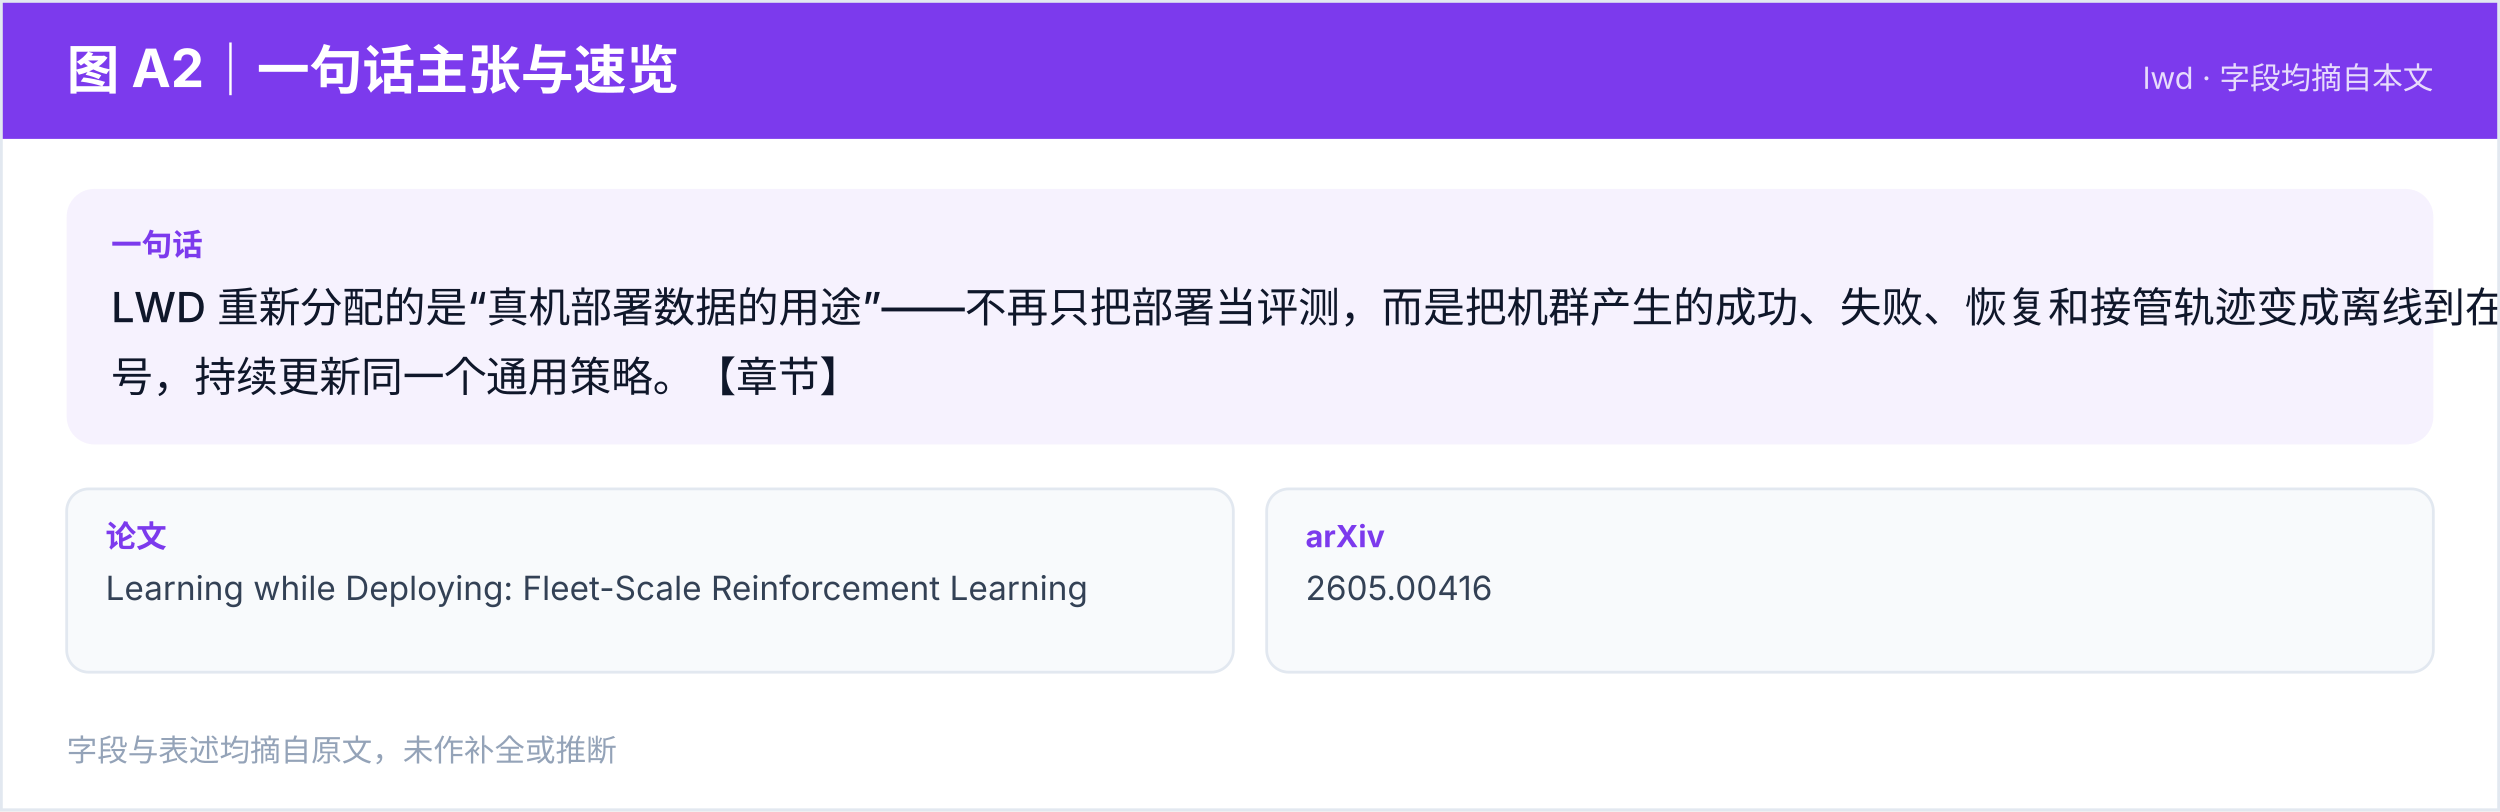
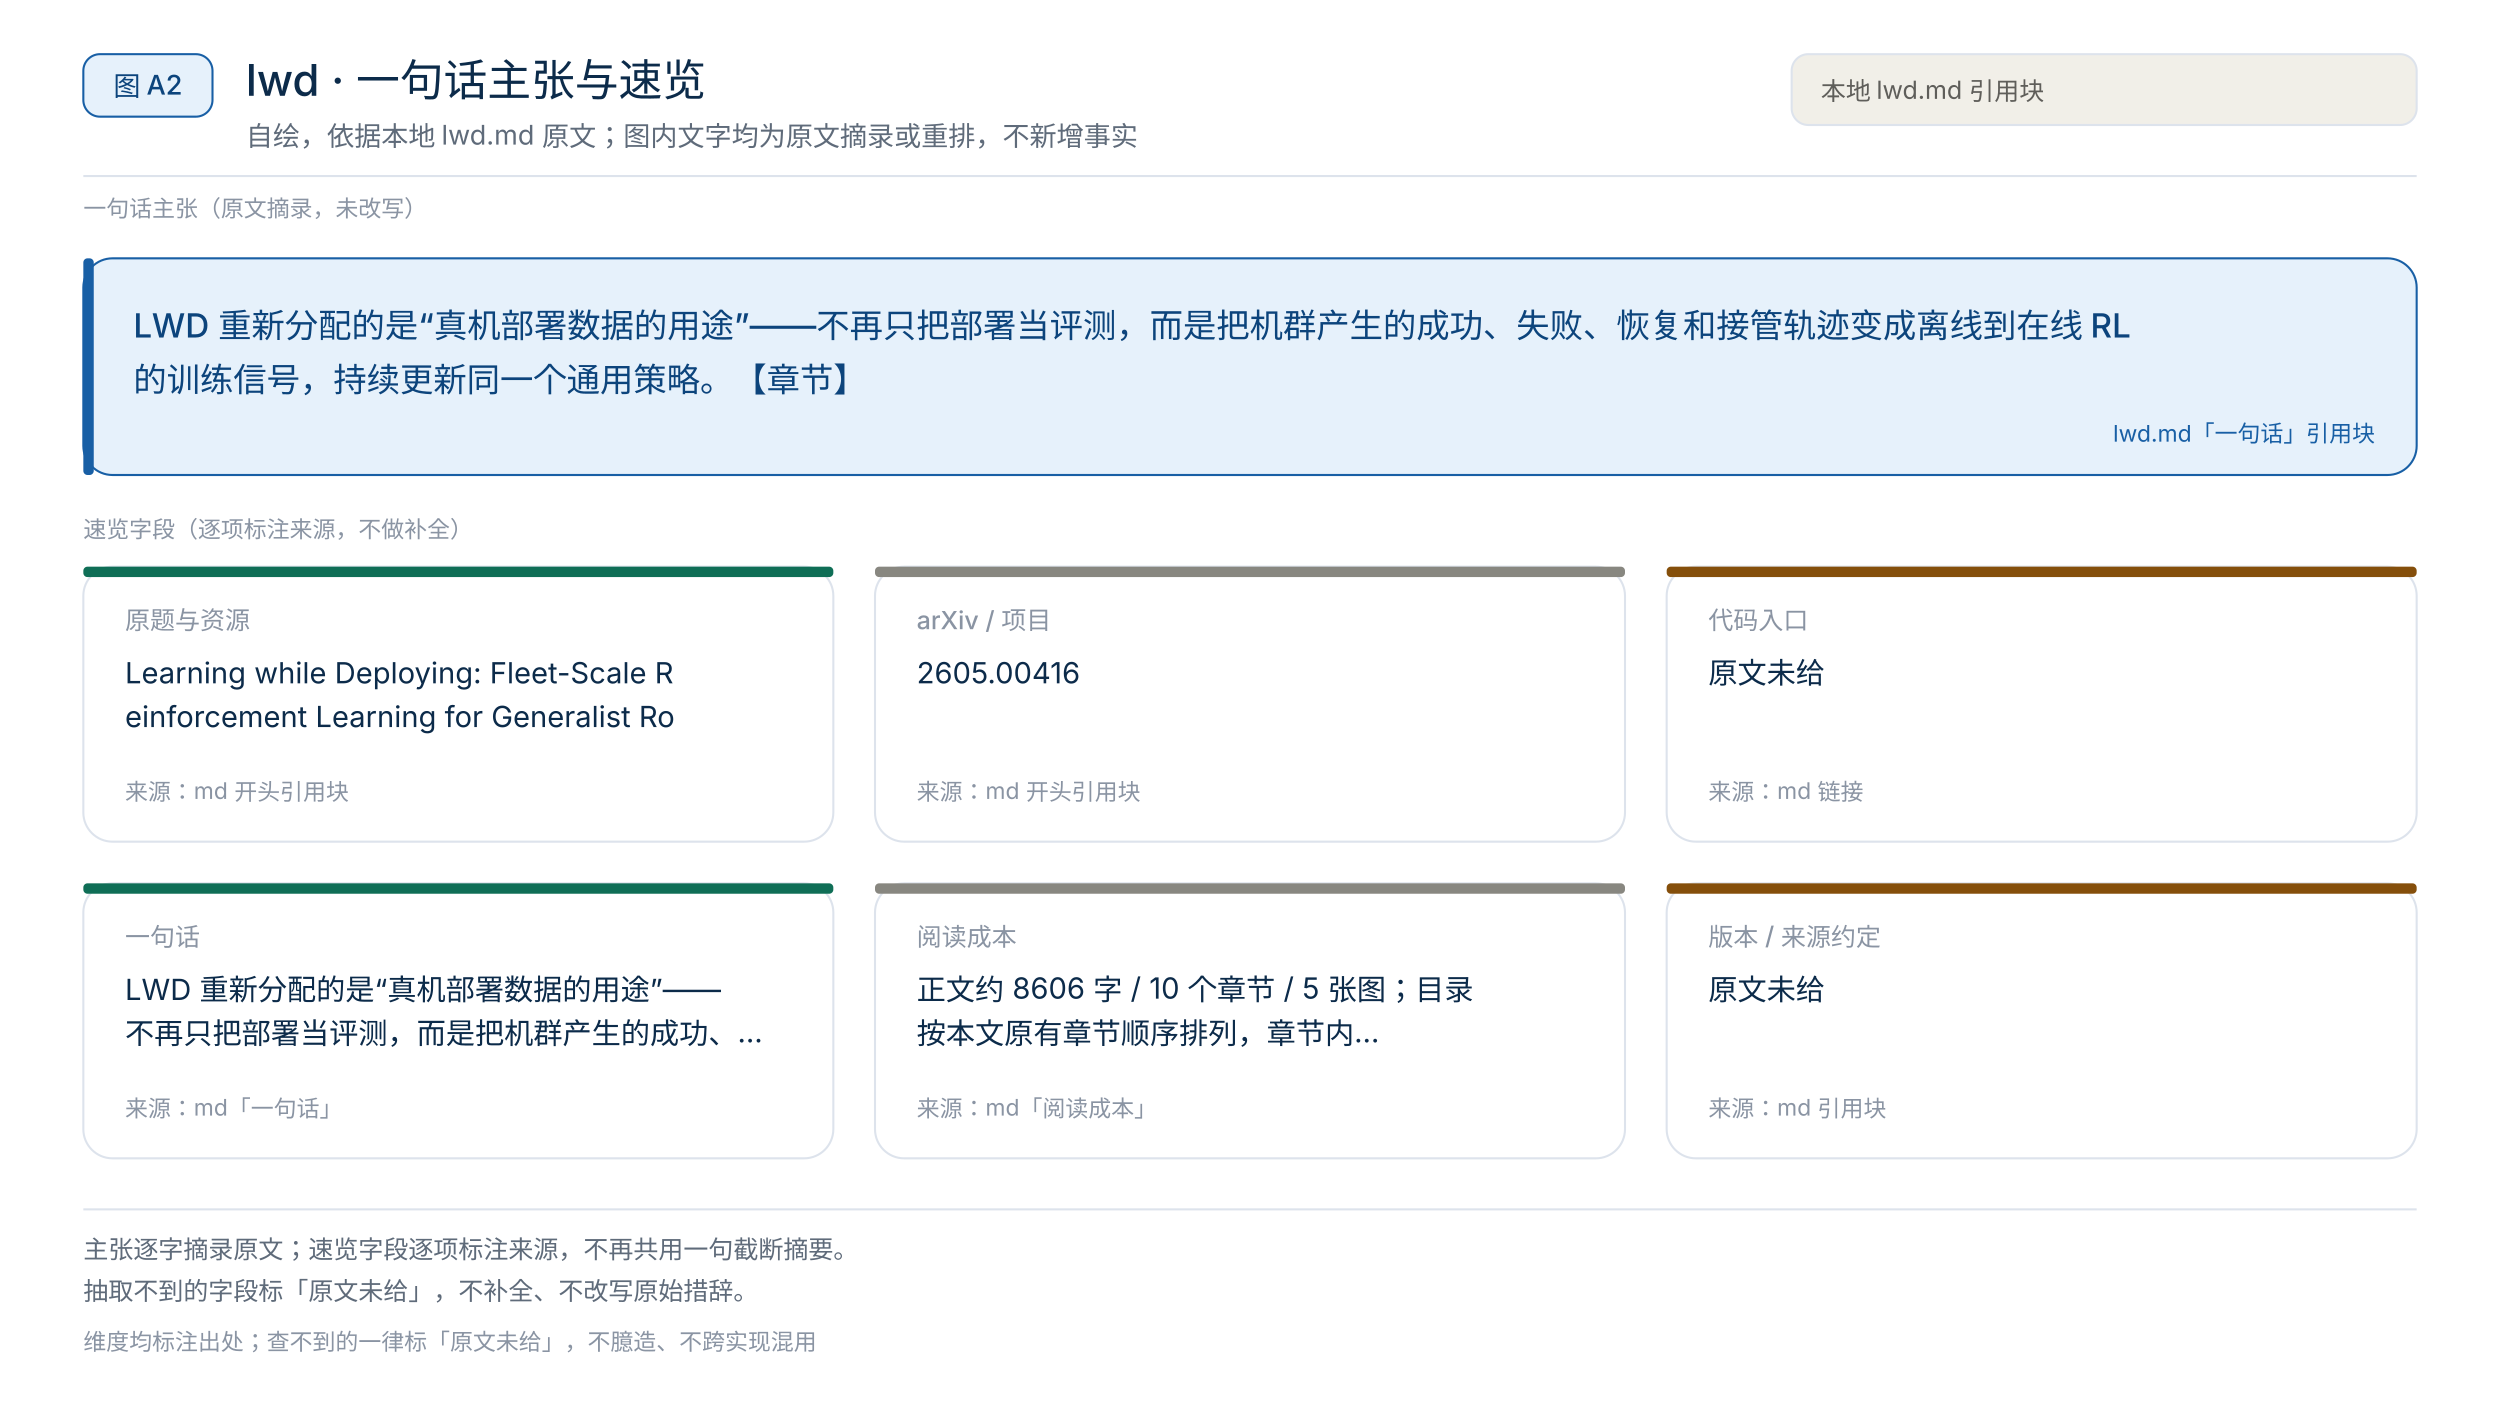
- <svg xmlns="http://www.w3.org/2000/svg" viewBox="0 0 900 292" width="900" height="292" font-family="PingFang SC, -apple-system, BlinkMacSystemFont, Microsoft YaHei, sans-serif">
-   <rect width="900" height="292" fill="#ffffff" />
-   <rect x="0" y="0" width="900" height="50" fill="#7c3aed" />
-   <text x="24" y="32" font-size="19" fill="#ffffff" font-weight="700" text-anchor="start">图 A2｜一句话主张与速览</text>
-   <text x="876" y="32" font-size="11" fill="#ffffff" font-weight="400" text-anchor="end" opacity="0.82">lwd · 字段均摘自本文</text>
-   <rect x="24" y="68" width="852" height="92" rx="10" fill="#7c3aed" opacity="0.07" />
-   <text x="40" y="92" font-size="11" fill="#7c3aed" font-weight="700" text-anchor="start">一句话</text>
-   <text x="40" y="116" font-size="15" fill="#0f172a" font-weight="500" text-anchor="start">LWD 重新分配的是“真机部署数据的用途”——不再只把部署当评测，而是把机群产生的成功、失败、恢复和接管轨迹变成离线到在线 RL 的训练信</text>
-   <text x="40" y="141" font-size="15" fill="#0f172a" font-weight="500" text-anchor="start">号，持续更新同一个通用策略。【章节】</text>
-   <rect x="24" y="176" width="420" height="66" rx="8" fill="#f8fafc" stroke="#e2e8f0" />
-   <text x="38" y="197" font-size="11" fill="#7c3aed" font-weight="700" text-anchor="start">论文</text>
-   <text x="38" y="216" font-size="12" fill="#334155" font-weight="400" text-anchor="start">Learning while Deploying: Fleet-Scale Reinforcement Learning</text>
-   <rect x="456" y="176" width="420" height="66" rx="8" fill="#f8fafc" stroke="#e2e8f0" />
-   <text x="470" y="197" font-size="11" fill="#7c3aed" font-weight="700" text-anchor="start">arXiv</text>
-   <text x="470" y="216" font-size="12" fill="#334155" font-weight="400" text-anchor="start">2605.00416</text>
-   <text x="24" y="274" font-size="11" fill="#94a3b8" font-weight="400" text-anchor="start">字段与表述均摘自原文，未作补全或推断</text>
-   <rect x="0.5" y="0.5" width="899" height="291" fill="none" stroke="#e2e8f0" />
+ <svg xmlns="http://www.w3.org/2000/svg" width="1200" height="678" viewBox="0 0 1200 678" role="img">
+   <defs>
+     <marker id="arrow" viewBox="0 0 10 10" refX="8" refY="5" markerWidth="6" markerHeight="6" orient="auto-start-reverse">
+       <path d="M2 1L8 5L2 9" fill="none" stroke="#185FA5" stroke-width="1.6" stroke-linecap="round" stroke-linejoin="round" />
+     </marker>
+   </defs>
+   <rect x="0" y="0" width="1200" height="678" rx="0" fill="#FFFFFF" stroke="#FFFFFF" stroke-width="1" />
+   <text x="118" y="46" font-family="-apple-system,BlinkMacSystemFont,'PingFang SC','Microsoft YaHei',sans-serif" font-size="21" font-weight="500" fill="#0C2B4A" text-anchor="start">lwd · 一句话主张与速览</text>
+   <text x="118" y="70" font-family="-apple-system,BlinkMacSystemFont,'PingFang SC','Microsoft YaHei',sans-serif" font-size="13" font-weight="400" fill="#5F6B7A" text-anchor="start">自绘，依据本地 lwd.md 原文；图内文字均为原文摘录或重排，不新增事实</text>
+   <rect x="40" y="84" width="1120" height="1" rx="0" fill="#DDE3EC" stroke="#DDE3EC" stroke-width="0" />
+   <rect x="860" y="26" width="300" height="34" rx="8" fill="#F1EFE8" stroke="#DDE3EC" stroke-width="1" />
+   <text x="874" y="48" font-family="-apple-system,BlinkMacSystemFont,'PingFang SC','Microsoft YaHei',sans-serif" font-size="12" font-weight="400" fill="#5F5E5A" text-anchor="start">本地 lwd.md 引用块</text>
+   <rect x="40" y="26" width="62" height="30" rx="8" fill="#E6F1FB" stroke="#185FA5" stroke-width="1" />
+   <text x="71" y="46" font-family="-apple-system,BlinkMacSystemFont,'PingFang SC','Microsoft YaHei',sans-serif" font-size="13" font-weight="500" fill="#0C447C" text-anchor="middle">图 A2</text>
+   <text x="40" y="104" font-family="-apple-system,BlinkMacSystemFont,'PingFang SC','Microsoft YaHei',sans-serif" font-size="11" font-weight="400" fill="#8A94A3" text-anchor="start">一句话主张（原文摘录，未改写）</text>
+   <rect x="40" y="124" width="1120" height="104" rx="14" fill="#E6F1FB" stroke="#185FA5" stroke-width="1" />
+   <rect x="40" y="124" width="5" height="104" rx="2" fill="#185FA5" stroke="#185FA5" stroke-width="0" />
+   <text x="64" y="162" font-family="-apple-system,BlinkMacSystemFont,'PingFang SC','Microsoft YaHei',sans-serif" font-size="16" font-weight="500" fill="#0C447C" text-anchor="start">LWD 重新分配的是“真机部署数据的用途”——不再只把部署当评测，而是把机群产生的成功、失败、恢复和接管轨迹变成离线到在线 RL </text>
+   <text x="64" y="188" font-family="-apple-system,BlinkMacSystemFont,'PingFang SC','Microsoft YaHei',sans-serif" font-size="16" font-weight="500" fill="#0C447C" text-anchor="start">的训练信号，持续更新同一个通用策略。【章节】</text>
+   <text x="1140" y="212" font-family="-apple-system,BlinkMacSystemFont,'PingFang SC','Microsoft YaHei',sans-serif" font-size="11" font-weight="400" fill="#185FA5" text-anchor="end">lwd.md「一句话」引用块</text>
+   <text x="40" y="258" font-family="-apple-system,BlinkMacSystemFont,'PingFang SC','Microsoft YaHei',sans-serif" font-size="11" font-weight="400" fill="#8A94A3" text-anchor="start">速览字段（逐项标注来源，不做补全）</text>
+   <rect x="40" y="272" width="360" height="132" rx="14" fill="#FFFFFF" stroke="#DDE3EC" stroke-width="1" />
+   <rect x="40" y="272" width="360" height="5" rx="2" fill="#0F6E56" stroke="#0F6E56" stroke-width="0" />
+   <text x="60" y="302" font-family="-apple-system,BlinkMacSystemFont,'PingFang SC','Microsoft YaHei',sans-serif" font-size="12" font-weight="500" fill="#8A94A3" text-anchor="start">原题与资源</text>
+   <text x="60" y="328" font-family="-apple-system,BlinkMacSystemFont,'PingFang SC','Microsoft YaHei',sans-serif" font-size="14" font-weight="400" fill="#0C2B4A" text-anchor="start">Learning while Deploying: Fleet-Scale R</text>
+   <text x="60" y="349" font-family="-apple-system,BlinkMacSystemFont,'PingFang SC','Microsoft YaHei',sans-serif" font-size="14" font-weight="400" fill="#0C2B4A" text-anchor="start">einforcement Learning for Generalist Ro</text>
+   <text x="60" y="384" font-family="-apple-system,BlinkMacSystemFont,'PingFang SC','Microsoft YaHei',sans-serif" font-size="11" font-weight="400" fill="#8A94A3" text-anchor="start">来源：md 开头引用块</text>
+   <rect x="420" y="272" width="360" height="132" rx="14" fill="#FFFFFF" stroke="#DDE3EC" stroke-width="1" />
+   <rect x="420" y="272" width="360" height="5" rx="2" fill="#888780" stroke="#888780" stroke-width="0" />
+   <text x="440" y="302" font-family="-apple-system,BlinkMacSystemFont,'PingFang SC','Microsoft YaHei',sans-serif" font-size="12" font-weight="500" fill="#8A94A3" text-anchor="start">arXiv / 项目</text>
+   <text x="440" y="328" font-family="-apple-system,BlinkMacSystemFont,'PingFang SC','Microsoft YaHei',sans-serif" font-size="14" font-weight="400" fill="#0C2B4A" text-anchor="start">2605.00416</text>
+   <text x="440" y="384" font-family="-apple-system,BlinkMacSystemFont,'PingFang SC','Microsoft YaHei',sans-serif" font-size="11" font-weight="400" fill="#8A94A3" text-anchor="start">来源：md 开头引用块</text>
+   <rect x="800" y="272" width="360" height="132" rx="14" fill="#FFFFFF" stroke="#DDE3EC" stroke-width="1" />
+   <rect x="800" y="272" width="360" height="5" rx="2" fill="#854F0B" stroke="#854F0B" stroke-width="0" />
+   <text x="820" y="302" font-family="-apple-system,BlinkMacSystemFont,'PingFang SC','Microsoft YaHei',sans-serif" font-size="12" font-weight="500" fill="#8A94A3" text-anchor="start">代码入口</text>
+   <text x="820" y="328" font-family="-apple-system,BlinkMacSystemFont,'PingFang SC','Microsoft YaHei',sans-serif" font-size="14" font-weight="400" fill="#0C2B4A" text-anchor="start">原文未给</text>
+   <text x="820" y="384" font-family="-apple-system,BlinkMacSystemFont,'PingFang SC','Microsoft YaHei',sans-serif" font-size="11" font-weight="400" fill="#8A94A3" text-anchor="start">来源：md 链接</text>
+   <rect x="40" y="424" width="360" height="132" rx="14" fill="#FFFFFF" stroke="#DDE3EC" stroke-width="1" />
+   <rect x="40" y="424" width="360" height="5" rx="2" fill="#0F6E56" stroke="#0F6E56" stroke-width="0" />
+   <text x="60" y="454" font-family="-apple-system,BlinkMacSystemFont,'PingFang SC','Microsoft YaHei',sans-serif" font-size="12" font-weight="500" fill="#8A94A3" text-anchor="start">一句话</text>
+   <text x="60" y="480" font-family="-apple-system,BlinkMacSystemFont,'PingFang SC','Microsoft YaHei',sans-serif" font-size="14" font-weight="400" fill="#0C2B4A" text-anchor="start">LWD 重新分配的是“真机部署数据的用途”——</text>
+   <text x="60" y="501" font-family="-apple-system,BlinkMacSystemFont,'PingFang SC','Microsoft YaHei',sans-serif" font-size="14" font-weight="400" fill="#0C2B4A" text-anchor="start">不再只把部署当评测，而是把机群产生的成功、…</text>
+   <text x="60" y="536" font-family="-apple-system,BlinkMacSystemFont,'PingFang SC','Microsoft YaHei',sans-serif" font-size="11" font-weight="400" fill="#8A94A3" text-anchor="start">来源：md「一句话」</text>
+   <rect x="420" y="424" width="360" height="132" rx="14" fill="#FFFFFF" stroke="#DDE3EC" stroke-width="1" />
+   <rect x="420" y="424" width="360" height="5" rx="2" fill="#888780" stroke="#888780" stroke-width="0" />
+   <text x="440" y="454" font-family="-apple-system,BlinkMacSystemFont,'PingFang SC','Microsoft YaHei',sans-serif" font-size="12" font-weight="500" fill="#8A94A3" text-anchor="start">阅读成本</text>
+   <text x="440" y="480" font-family="-apple-system,BlinkMacSystemFont,'PingFang SC','Microsoft YaHei',sans-serif" font-size="14" font-weight="400" fill="#0C2B4A" text-anchor="start">正文约 8606 字 / 10 个章节 / 5 张图；目录</text>
+   <text x="440" y="501" font-family="-apple-system,BlinkMacSystemFont,'PingFang SC','Microsoft YaHei',sans-serif" font-size="14" font-weight="400" fill="#0C2B4A" text-anchor="start">按本文原有章节顺序排列，章节内…</text>
+   <text x="440" y="536" font-family="-apple-system,BlinkMacSystemFont,'PingFang SC','Microsoft YaHei',sans-serif" font-size="11" font-weight="400" fill="#8A94A3" text-anchor="start">来源：md「阅读成本」</text>
+   <rect x="800" y="424" width="360" height="132" rx="14" fill="#FFFFFF" stroke="#DDE3EC" stroke-width="1" />
+   <rect x="800" y="424" width="360" height="5" rx="2" fill="#854F0B" stroke="#854F0B" stroke-width="0" />
+   <text x="820" y="454" font-family="-apple-system,BlinkMacSystemFont,'PingFang SC','Microsoft YaHei',sans-serif" font-size="12" font-weight="500" fill="#8A94A3" text-anchor="start">版本 / 来源约定</text>
+   <text x="820" y="480" font-family="-apple-system,BlinkMacSystemFont,'PingFang SC','Microsoft YaHei',sans-serif" font-size="14" font-weight="400" fill="#0C2B4A" text-anchor="start">原文未给</text>
+   <text x="820" y="536" font-family="-apple-system,BlinkMacSystemFont,'PingFang SC','Microsoft YaHei',sans-serif" font-size="11" font-weight="400" fill="#8A94A3" text-anchor="start">来源：md 引用块</text>
+   <rect x="40" y="580" width="1120" height="1" rx="0" fill="#DDE3EC" stroke="#DDE3EC" stroke-width="0" />
+   <text x="40" y="604" font-family="-apple-system,BlinkMacSystemFont,'PingFang SC','Microsoft YaHei',sans-serif" font-size="12" font-weight="400" fill="#5F6B7A" text-anchor="start">主张逐字摘录原文；速览字段逐项标注来源，不再共用一句截断摘要。</text>
+   <text x="40" y="624" font-family="-apple-system,BlinkMacSystemFont,'PingFang SC','Microsoft YaHei',sans-serif" font-size="12" font-weight="400" fill="#5F6B7A" text-anchor="start">抽取不到的字段标「原文未给」，不补全、不改写原始措辞。</text>
+   <text x="40" y="648" font-family="-apple-system,BlinkMacSystemFont,'PingFang SC','Microsoft YaHei',sans-serif" font-size="11" font-weight="400" fill="#8A94A3" text-anchor="start">维度均标注出处；查不到的一律标「原文未给」，不臆造、不跨实现混用</text>
</svg>
